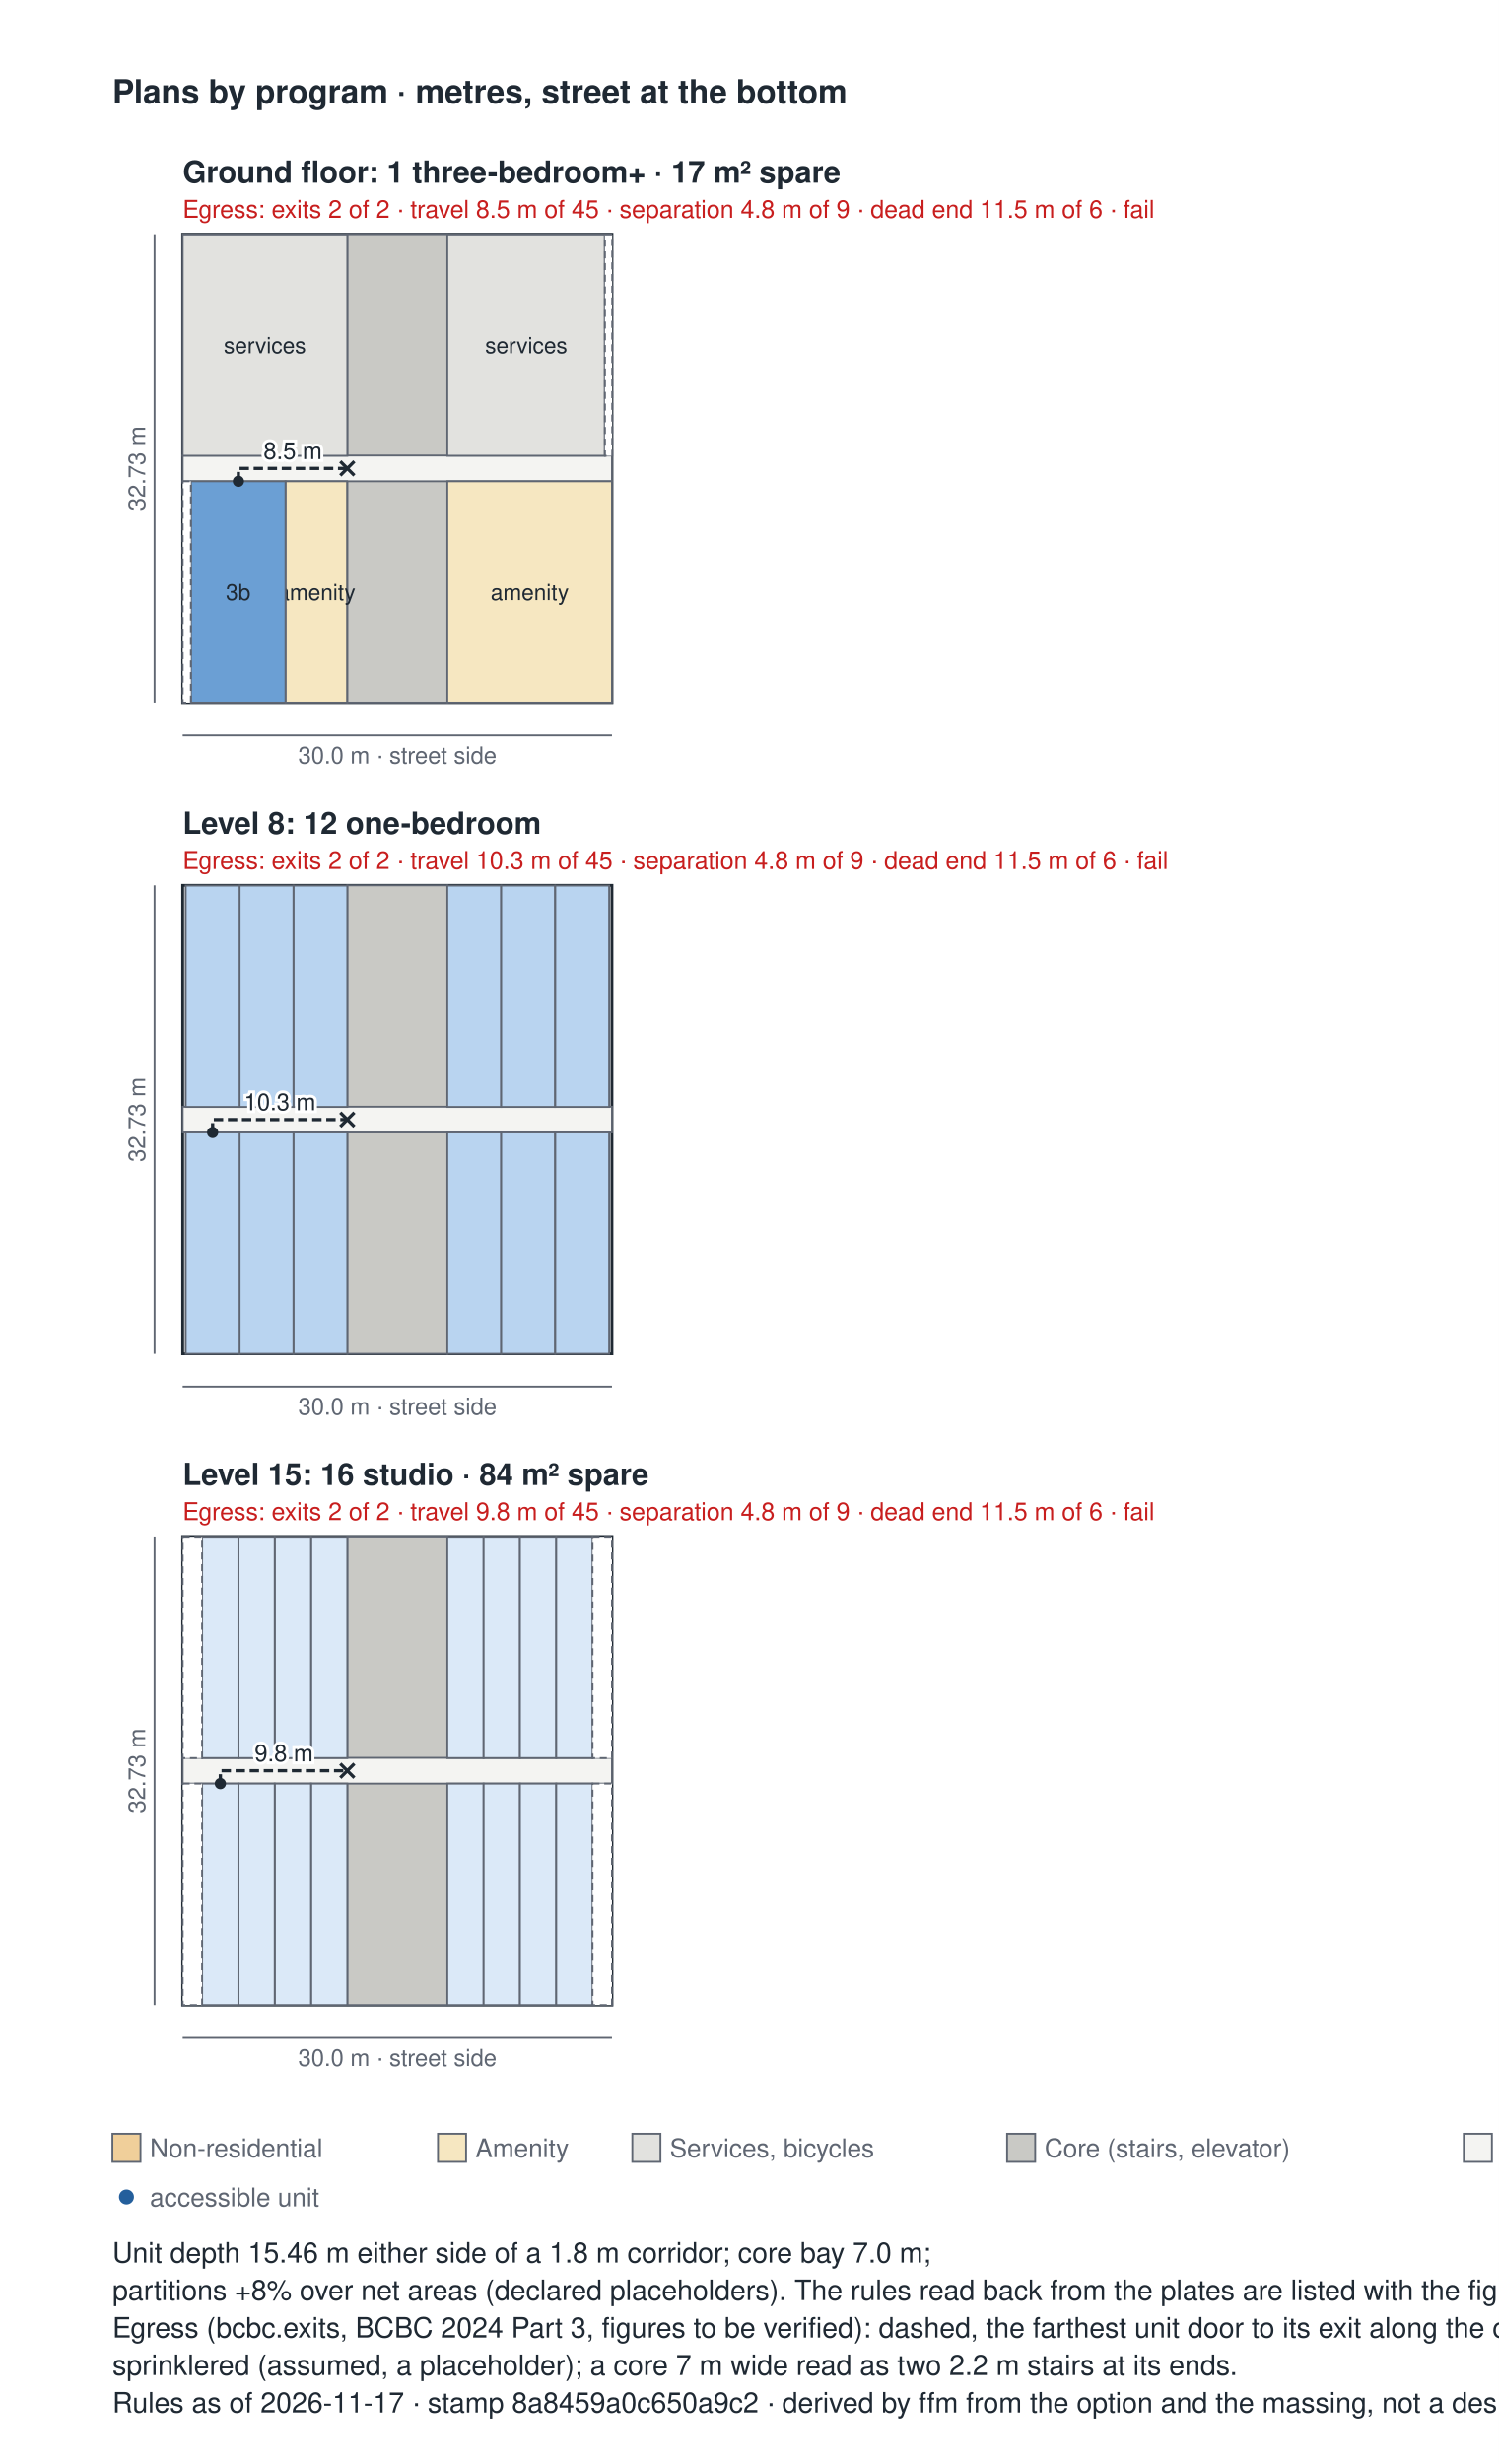
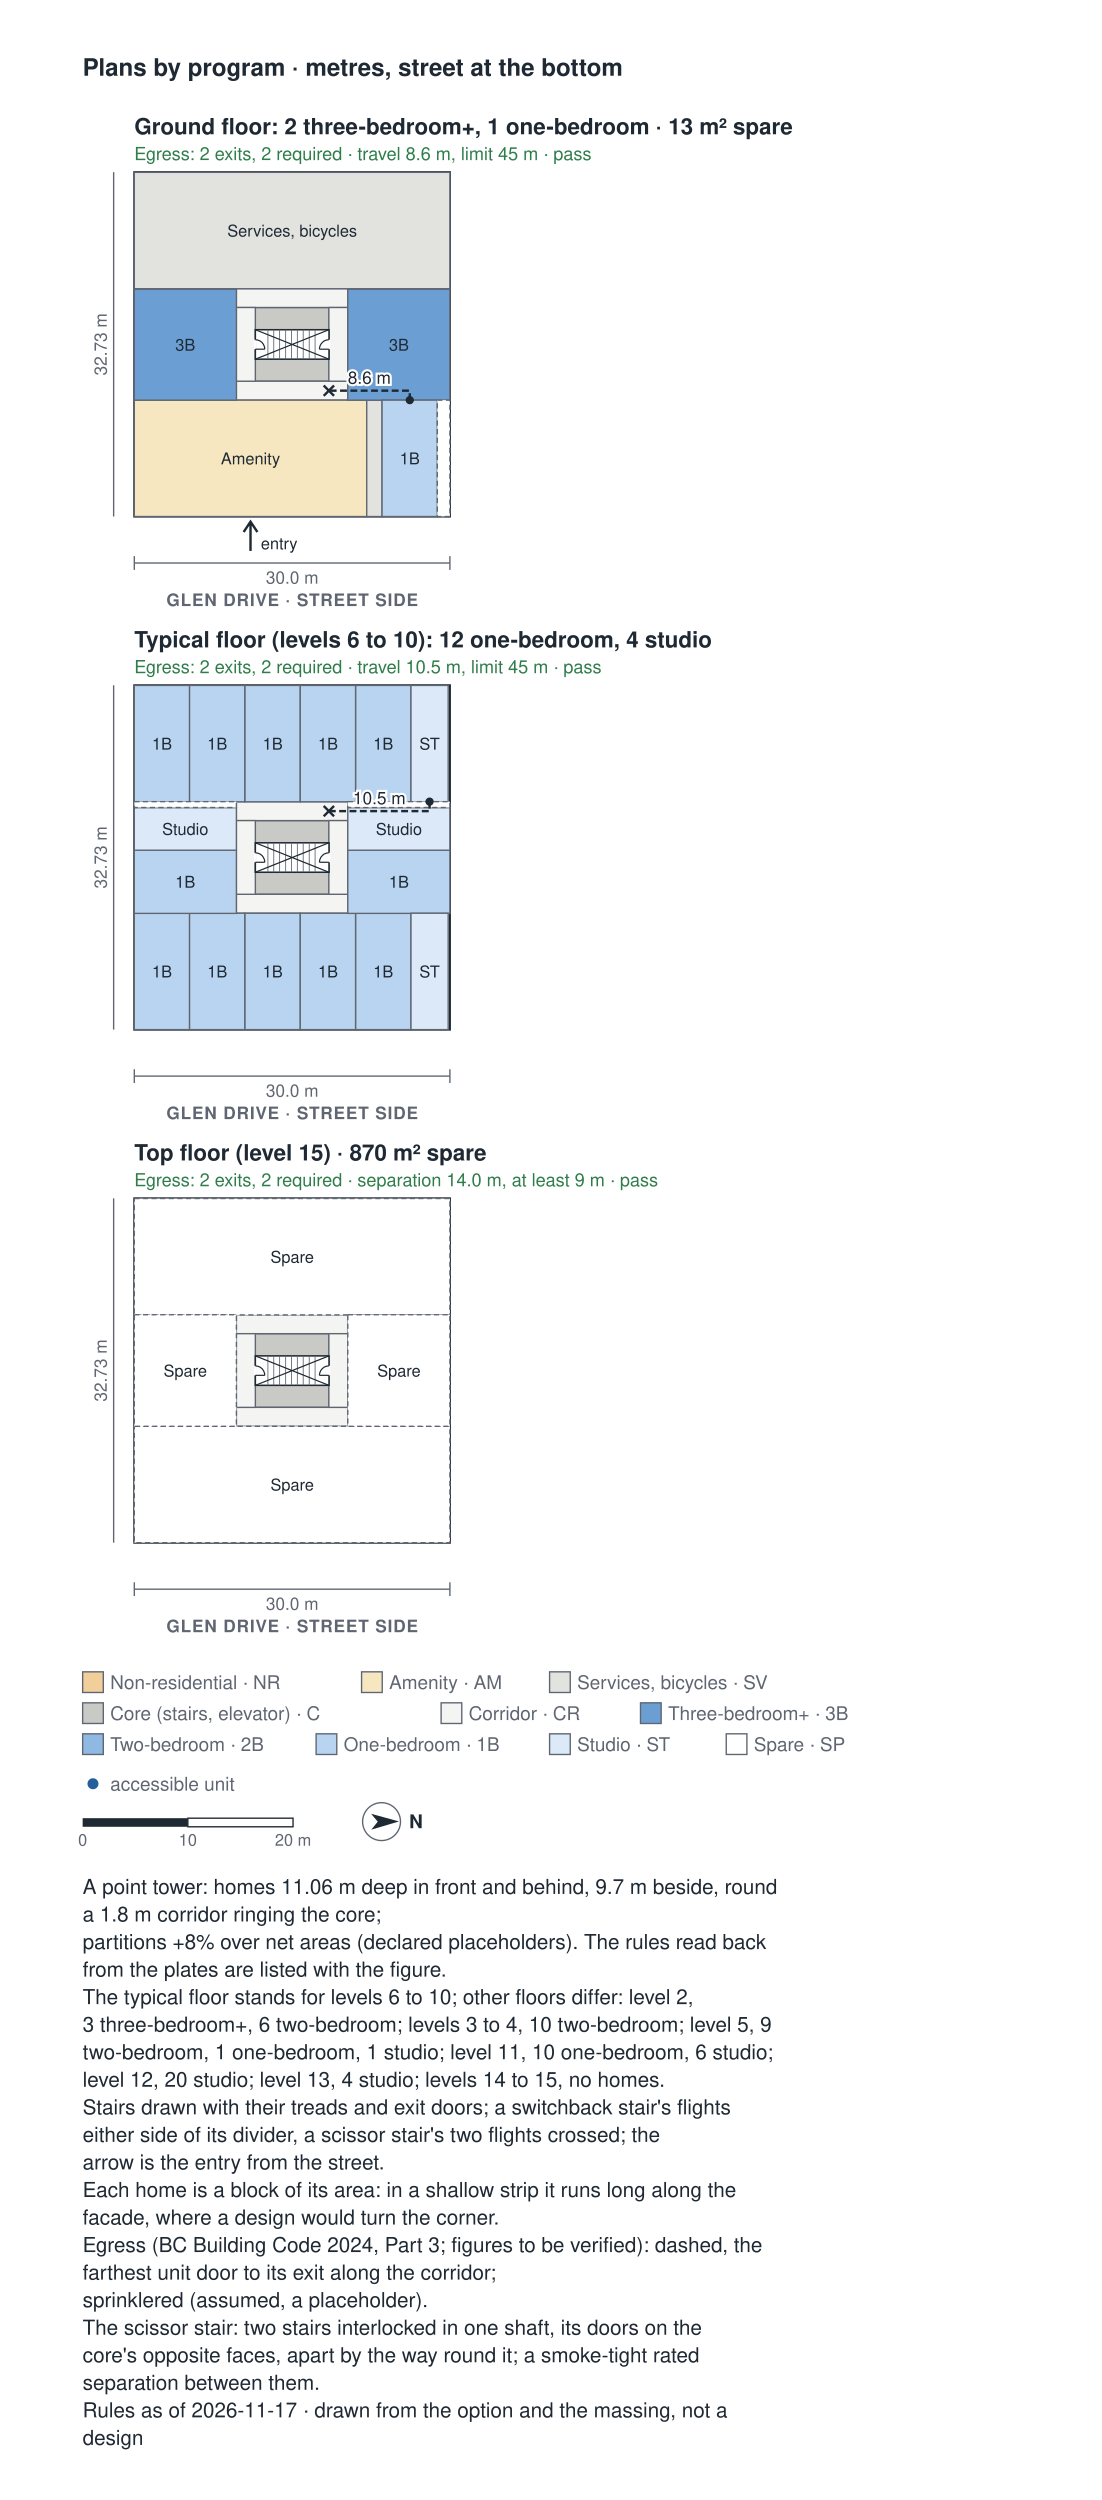
- <svg xmlns="http://www.w3.org/2000/svg" width="640" height="1052" viewBox="0 0 640 1052" font-family="IBM Plex Sans, Helvetica, Arial, sans-serif" font-size="12" fill="#1f2933" role="img" aria-label="Floor plans by program">
+ <svg xmlns="http://www.w3.org/2000/svg" width="640" height="1452" viewBox="0 0 640 1452" font-family="IBM Plex Sans, Helvetica, Arial, sans-serif" font-size="12" fill="#1f2933" role="img" aria-label="Floor plans by program">
  <rect width="100%" height="100%" fill="#ffffff" />
  <text x="48" y="44" font-size="14" font-weight="600">Plans by program · metres, street at the bottom</text>
-   <text x="78.0" y="78.0" font-size="13" font-weight="600">Ground floor: 1 three-bedroom+ · 17 m² spare</text>
-   <text x="78.0" y="93.0" font-size="10.5" fill="#c81e1e">Egress: exits 2 of 2 · travel 8.5 m of 45 · separation 4.8 m of 9 · dead end 11.5 m of 6 · fail</text>
+   <text x="78.0" y="78.0" font-size="13" font-weight="600">Ground floor: 2 three-bedroom+, 1 one-bedroom · 13 m² spare</text>
+   <text x="78.0" y="93.0" font-size="10.5" fill="#2f7d4a">Egress: 2 exits, 2 required · travel 8.6 m, limit 45 m · pass</text>
  <rect x="78.0" y="100.0" width="183.3" height="200.0" fill="#f4f4f2" stroke="#1f2933" stroke-width="1.2" />
-   <rect x="148.3" y="100.0" width="42.8" height="200.0" fill="#c9c9c5" stroke="#5f6672" stroke-width="0.8" />
-   <text x="169.7" y="203.5" font-size="9.5" text-anchor="middle" fill="#1f2933">core</text>
-   <rect x="78.0" y="194.5" width="183.3" height="11.0" fill="#f4f4f2" stroke="#5f6672" stroke-width="0.8" />
-   <rect x="191.0" y="205.5" width="70.3" height="94.5" fill="#f6e7c1" stroke="#5f6672" stroke-width="0.8" />
-   <text x="226.2" y="256.3" font-size="9.5" text-anchor="middle" fill="#1f2933">amenity</text>
-   <rect x="121.9" y="205.5" width="26.3" height="94.5" fill="#f6e7c1" stroke="#5f6672" stroke-width="0.8" />
-   <text x="135.1" y="256.3" font-size="9.5" text-anchor="middle" fill="#1f2933">amenity</text>
-   <rect x="78.0" y="100.1" width="70.3" height="94.5" fill="#e2e2df" stroke="#5f6672" stroke-width="0.8" />
-   <text x="113.1" y="150.8" font-size="9.5" text-anchor="middle" fill="#1f2933">services</text>
-   <rect x="191.0" y="100.1" width="67.2" height="94.5" fill="#e2e2df" stroke="#5f6672" stroke-width="0.8" />
-   <text x="224.7" y="150.8" font-size="9.5" text-anchor="middle" fill="#1f2933">services</text>
-   <rect x="81.5" y="205.5" width="40.4" height="94.5" fill="#6b9fd4" stroke="#5f6672" stroke-width="0.8" />
-   <text x="101.7" y="256.3" font-size="9.5" text-anchor="middle" fill="#1f2933">3b</text>
-   <rect x="78.0" y="205.5" width="3.5" height="94.5" fill="#ffffff" stroke="#5f6672" stroke-width="0.8" stroke-dasharray="3 2" />
-   <rect x="258.3" y="100.1" width="3.1" height="94.5" fill="#ffffff" stroke="#5f6672" stroke-width="0.8" stroke-dasharray="3 2" />
-   <polyline points="101.8,205.5 101.8,200.0 148.3,200.0" fill="none" stroke="#1f2933" stroke-width="1.4" stroke-dasharray="4 2" />
-   <circle cx="101.8" cy="205.5" r="2.4" fill="#1f2933" />
-   <path d="M 145.3 197.0 L 151.3 203.0 M 145.3 203.0 L 151.3 197.0" stroke="#1f2933" stroke-width="1.4" />
-   <text x="125.0" y="196.0" font-size="10" text-anchor="middle" fill="#1f2933" stroke="#ffffff" stroke-width="2.5" paint-order="stroke">8.5 m</text>
-   <line x1="78.0" y1="314.0" x2="261.3" y2="314.0" stroke="#5f6672" stroke-width="0.8" />
-   <text x="169.7" y="326.0" font-size="10" text-anchor="middle" fill="#5f6672">30.0 m · street side</text>
+   <rect x="148.3" y="178.6" width="42.8" height="42.8" fill="#c9c9c5" stroke="#5f6672" stroke-width="0.8" />
+   <rect x="137.3" y="221.4" width="64.8" height="11.0" fill="#f4f4f2" stroke="#5f6672" stroke-width="0.8" />
+   <rect x="137.3" y="167.6" width="64.8" height="11.0" fill="#f4f4f2" stroke="#5f6672" stroke-width="0.8" />
+   <rect x="137.3" y="178.6" width="11.0" height="42.8" fill="#f4f4f2" stroke="#5f6672" stroke-width="0.8" />
+   <rect x="191.0" y="178.6" width="11.0" height="42.8" fill="#f4f4f2" stroke="#5f6672" stroke-width="0.8" />
+   <rect x="78.0" y="232.4" width="135.0" height="67.6" fill="#f6e7c1" stroke="#5f6672" stroke-width="0.8" />
+   <rect x="78.0" y="100.1" width="183.3" height="67.6" fill="#e2e2df" stroke="#5f6672" stroke-width="0.8" />
+   <rect x="213.0" y="232.4" width="8.9" height="67.6" fill="#e2e2df" stroke="#5f6672" stroke-width="0.8" />
+   <rect x="78.0" y="168.0" width="59.3" height="64.4" fill="#6b9fd4" stroke="#5f6672" stroke-width="0.8" />
+   <rect x="202.0" y="168.0" width="59.3" height="64.4" fill="#6b9fd4" stroke="#5f6672" stroke-width="0.8" />
+   <rect x="221.9" y="232.4" width="32.1" height="67.6" fill="#b9d4f0" stroke="#5f6672" stroke-width="0.8" />
+   <rect x="254.0" y="232.4" width="7.3" height="67.6" fill="#ffffff" stroke="#5f6672" stroke-width="0.8" stroke-dasharray="3 2" />
+   <rect x="148.3" y="191.5" width="42.8" height="17.1" fill="#ffffff" stroke="#1f2933" stroke-width="0.9" />
+   <path d="M155.6 191.5v17.1M159.0 191.5v17.1M162.4 191.5v17.1M165.9 191.5v17.1M169.3 191.5v17.1M172.7 191.5v17.1M176.1 191.5v17.1M179.6 191.5v17.1M183.0 191.5v17.1" stroke="#5f6672" stroke-width="0.5" fill="none" />
+   <path d="M148.3 191.5L191.0 208.6M148.3 208.6L191.0 191.5" stroke="#1f2933" stroke-width="0.7" fill="none" />
+   <line x1="148.3" y1="202.8" x2="148.3" y2="197.3" stroke="#ffffff" stroke-width="1.6" />
+   <path d="M153.8 202.8L148.3 202.8M148.3 197.3L149.7 197.5L151.0 198.0L152.2 198.9L153.0 200.0L153.6 201.4L153.8 202.8" stroke="#1f2933" stroke-width="0.7" fill="none" />
+   <line x1="191.0" y1="202.8" x2="191.0" y2="197.3" stroke="#ffffff" stroke-width="1.6" />
+   <path d="M185.5 202.8L191.0 202.8M191.0 197.3L189.6 197.5L188.3 198.0L187.2 198.9L186.3 200.0L185.7 201.4L185.5 202.8" stroke="#1f2933" stroke-width="0.7" fill="none" />
+   <text x="145.5" y="269.7" font-size="9.5" text-anchor="middle" fill="#1f2933">Amenity</text>
+   <text x="169.7" y="137.4" font-size="9.5" text-anchor="middle" fill="#1f2933">Services, bicycles</text>
+   <text x="107.6" y="203.7" font-size="9.5" text-anchor="middle" fill="#1f2933">3B</text>
+   <text x="231.7" y="203.7" font-size="9.5" text-anchor="middle" fill="#1f2933">3B</text>
+   <text x="238.0" y="269.7" font-size="9.5" text-anchor="middle" fill="#1f2933">1B</text>
+   <polyline points="238.0,232.4 238.0,226.9 191.0,226.9" fill="none" stroke="#1f2933" stroke-width="1.4" stroke-dasharray="4 2" />
+   <circle cx="238.0" cy="232.4" r="2.4" fill="#1f2933" />
+   <path d="M 188.0 223.9 L 194.0 229.9 M 188.0 229.9 L 194.0 223.9" stroke="#1f2933" stroke-width="1.4" />
+   <text x="214.5" y="222.9" font-size="10" text-anchor="middle" fill="#1f2933" stroke="#ffffff" stroke-width="2.5" paint-order="stroke">8.6 m</text>
+   <path d="M145.5 320.0V303.0M141.5 309.0L145.5 303.0L149.5 309.0" stroke="#1f2933" stroke-width="1.4" fill="none" />
+   <text x="151.5" y="319.0" font-size="9.5" fill="#1f2933">entry</text>
+   <path d="M78.0 327.0H261.3M78.0 323.0V331.0M261.3 323.0V331.0" stroke="#5f6672" stroke-width="0.8" fill="none" />
+   <text x="169.7" y="339.0" font-size="10" text-anchor="middle" fill="#5f6672">30.0 m</text>
+   <text x="169.7" y="352.0" font-size="10" font-weight="600" letter-spacing="0.5" text-anchor="middle" fill="#5f6672">GLEN DRIVE · STREET SIDE</text>
  <line x1="66.0" y1="100.0" x2="66.0" y2="300.0" stroke="#5f6672" stroke-width="0.8" />
  <text x="62.0" y="200.0" font-size="10" text-anchor="middle" fill="#5f6672" transform="rotate(-90 62.0 200.0)">32.73 m</text>
-   <text x="78.0" y="356.0" font-size="13" font-weight="600">Level 8: 12 one-bedroom</text>
-   <text x="78.0" y="371.0" font-size="10.5" fill="#c81e1e">Egress: exits 2 of 2 · travel 10.3 m of 45 · separation 4.8 m of 9 · dead end 11.5 m of 6 · fail</text>
-   <rect x="78.0" y="378.0" width="183.3" height="200.0" fill="#f4f4f2" stroke="#1f2933" stroke-width="1.2" />
-   <rect x="148.3" y="378.0" width="42.8" height="200.0" fill="#c9c9c5" stroke="#5f6672" stroke-width="0.8" />
-   <text x="169.7" y="481.5" font-size="9.5" text-anchor="middle" fill="#1f2933">core</text>
-   <rect x="78.0" y="472.5" width="183.3" height="11.0" fill="#f4f4f2" stroke="#5f6672" stroke-width="0.8" />
-   <rect x="125.3" y="483.5" width="23.0" height="94.5" fill="#b9d4f0" stroke="#5f6672" stroke-width="0.8" />
-   <rect x="102.3" y="483.5" width="23.0" height="94.5" fill="#b9d4f0" stroke="#5f6672" stroke-width="0.8" />
-   <rect x="79.3" y="483.5" width="23.0" height="94.5" fill="#b9d4f0" stroke="#5f6672" stroke-width="0.8" />
-   <rect x="191.0" y="483.5" width="23.0" height="94.5" fill="#b9d4f0" stroke="#5f6672" stroke-width="0.8" />
-   <rect x="214.0" y="483.5" width="23.0" height="94.5" fill="#b9d4f0" stroke="#5f6672" stroke-width="0.8" />
-   <rect x="237.1" y="483.5" width="23.0" height="94.5" fill="#b9d4f0" stroke="#5f6672" stroke-width="0.8" />
-   <rect x="125.3" y="378.1" width="23.0" height="94.5" fill="#b9d4f0" stroke="#5f6672" stroke-width="0.8" />
-   <rect x="102.3" y="378.1" width="23.0" height="94.5" fill="#b9d4f0" stroke="#5f6672" stroke-width="0.8" />
-   <rect x="79.3" y="378.1" width="23.0" height="94.5" fill="#b9d4f0" stroke="#5f6672" stroke-width="0.8" />
-   <rect x="191.0" y="378.1" width="23.0" height="94.5" fill="#b9d4f0" stroke="#5f6672" stroke-width="0.8" />
-   <rect x="214.0" y="378.1" width="23.0" height="94.5" fill="#b9d4f0" stroke="#5f6672" stroke-width="0.8" />
-   <rect x="237.1" y="378.1" width="23.0" height="94.5" fill="#b9d4f0" stroke="#5f6672" stroke-width="0.8" />
-   <polyline points="90.8,483.5 90.8,478.0 148.3,478.0" fill="none" stroke="#1f2933" stroke-width="1.4" stroke-dasharray="4 2" />
-   <circle cx="90.8" cy="483.5" r="2.4" fill="#1f2933" />
-   <path d="M 145.3 475.0 L 151.3 481.0 M 145.3 481.0 L 151.3 475.0" stroke="#1f2933" stroke-width="1.4" />
-   <text x="119.5" y="474.0" font-size="10" text-anchor="middle" fill="#1f2933" stroke="#ffffff" stroke-width="2.5" paint-order="stroke">10.3 m</text>
-   <line x1="78.0" y1="592.0" x2="261.3" y2="592.0" stroke="#5f6672" stroke-width="0.8" />
-   <text x="169.7" y="604.0" font-size="10" text-anchor="middle" fill="#5f6672">30.0 m · street side</text>
-   <line x1="66.0" y1="378.0" x2="66.0" y2="578.0" stroke="#5f6672" stroke-width="0.8" />
-   <text x="62.0" y="478.0" font-size="10" text-anchor="middle" fill="#5f6672" transform="rotate(-90 62.0 478.0)">32.73 m</text>
-   <text x="78.0" y="634.0" font-size="13" font-weight="600">Level 15: 16 studio · 84 m² spare</text>
-   <text x="78.0" y="649.0" font-size="10.5" fill="#c81e1e">Egress: exits 2 of 2 · travel 9.8 m of 45 · separation 4.8 m of 9 · dead end 11.5 m of 6 · fail</text>
-   <rect x="78.0" y="656.0" width="183.3" height="200.0" fill="#f4f4f2" stroke="#1f2933" stroke-width="1.2" />
-   <rect x="148.3" y="656.0" width="42.8" height="200.0" fill="#c9c9c5" stroke="#5f6672" stroke-width="0.8" />
-   <text x="169.7" y="759.5" font-size="9.5" text-anchor="middle" fill="#1f2933">core</text>
-   <rect x="78.0" y="750.5" width="183.3" height="11.0" fill="#f4f4f2" stroke="#5f6672" stroke-width="0.8" />
-   <rect x="132.8" y="761.5" width="15.5" height="94.5" fill="#dbe9f8" stroke="#5f6672" stroke-width="0.8" />
-   <rect x="117.3" y="761.5" width="15.5" height="94.5" fill="#dbe9f8" stroke="#5f6672" stroke-width="0.8" />
-   <rect x="101.8" y="761.5" width="15.5" height="94.5" fill="#dbe9f8" stroke="#5f6672" stroke-width="0.8" />
-   <rect x="86.3" y="761.5" width="15.5" height="94.5" fill="#dbe9f8" stroke="#5f6672" stroke-width="0.8" />
-   <rect x="191.0" y="761.5" width="15.5" height="94.5" fill="#dbe9f8" stroke="#5f6672" stroke-width="0.8" />
-   <rect x="206.5" y="761.5" width="15.5" height="94.5" fill="#dbe9f8" stroke="#5f6672" stroke-width="0.8" />
-   <rect x="222.0" y="761.5" width="15.5" height="94.5" fill="#dbe9f8" stroke="#5f6672" stroke-width="0.8" />
-   <rect x="237.5" y="761.5" width="15.5" height="94.5" fill="#dbe9f8" stroke="#5f6672" stroke-width="0.8" />
-   <rect x="132.8" y="656.1" width="15.5" height="94.5" fill="#dbe9f8" stroke="#5f6672" stroke-width="0.8" />
-   <rect x="117.3" y="656.1" width="15.5" height="94.5" fill="#dbe9f8" stroke="#5f6672" stroke-width="0.8" />
-   <rect x="101.8" y="656.1" width="15.5" height="94.5" fill="#dbe9f8" stroke="#5f6672" stroke-width="0.8" />
-   <rect x="86.3" y="656.1" width="15.5" height="94.5" fill="#dbe9f8" stroke="#5f6672" stroke-width="0.8" />
-   <rect x="191.0" y="656.1" width="15.5" height="94.5" fill="#dbe9f8" stroke="#5f6672" stroke-width="0.8" />
-   <rect x="206.5" y="656.1" width="15.5" height="94.5" fill="#dbe9f8" stroke="#5f6672" stroke-width="0.8" />
-   <rect x="222.0" y="656.1" width="15.5" height="94.5" fill="#dbe9f8" stroke="#5f6672" stroke-width="0.8" />
-   <rect x="237.5" y="656.1" width="15.5" height="94.5" fill="#dbe9f8" stroke="#5f6672" stroke-width="0.8" />
-   <rect x="78.0" y="761.5" width="8.3" height="94.5" fill="#ffffff" stroke="#5f6672" stroke-width="0.8" stroke-dasharray="3 2" />
-   <rect x="253.0" y="761.5" width="8.3" height="94.5" fill="#ffffff" stroke="#5f6672" stroke-width="0.8" stroke-dasharray="3 2" />
-   <rect x="78.0" y="656.1" width="8.3" height="94.5" fill="#ffffff" stroke="#5f6672" stroke-width="0.8" stroke-dasharray="3 2" />
-   <rect x="253.0" y="656.1" width="8.3" height="94.5" fill="#ffffff" stroke="#5f6672" stroke-width="0.8" stroke-dasharray="3 2" />
-   <polyline points="94.1,761.5 94.1,756.0 148.3,756.0" fill="none" stroke="#1f2933" stroke-width="1.4" stroke-dasharray="4 2" />
-   <circle cx="94.1" cy="761.5" r="2.4" fill="#1f2933" />
-   <path d="M 145.3 753.0 L 151.3 759.0 M 145.3 759.0 L 151.3 753.0" stroke="#1f2933" stroke-width="1.4" />
-   <text x="121.2" y="752.0" font-size="10" text-anchor="middle" fill="#1f2933" stroke="#ffffff" stroke-width="2.5" paint-order="stroke">9.8 m</text>
-   <line x1="78.0" y1="870.0" x2="261.3" y2="870.0" stroke="#5f6672" stroke-width="0.8" />
-   <text x="169.7" y="882.0" font-size="10" text-anchor="middle" fill="#5f6672">30.0 m · street side</text>
-   <line x1="66.0" y1="656.0" x2="66.0" y2="856.0" stroke="#5f6672" stroke-width="0.8" />
-   <text x="62.0" y="756.0" font-size="10" text-anchor="middle" fill="#5f6672" transform="rotate(-90 62.0 756.0)">32.73 m</text>
-   <rect x="48.0" y="911.0" width="12" height="12" fill="#f0cf9a" stroke="#5f6672" stroke-width="0.8" />
-   <text x="64.0" y="921.0" fill="#5f6672" font-size="11">Non-residential</text>
-   <rect x="187.0" y="911.0" width="12" height="12" fill="#f6e7c1" stroke="#5f6672" stroke-width="0.8" />
-   <text x="203.0" y="921.0" fill="#5f6672" font-size="11">Amenity</text>
-   <rect x="270.0" y="911.0" width="12" height="12" fill="#e2e2df" stroke="#5f6672" stroke-width="0.8" />
-   <text x="286.0" y="921.0" fill="#5f6672" font-size="11">Services, bicycles</text>
-   <rect x="430.0" y="911.0" width="12" height="12" fill="#c9c9c5" stroke="#5f6672" stroke-width="0.8" />
-   <text x="446.0" y="921.0" fill="#5f6672" font-size="11">Core (stairs, elevator)</text>
-   <rect x="625.0" y="911.0" width="12" height="12" fill="#f4f4f2" stroke="#5f6672" stroke-width="0.8" />
-   <text x="641.0" y="921.0" fill="#5f6672" font-size="11">Corridor</text>
-   <rect x="715.0" y="911.0" width="12" height="12" fill="#6b9fd4" stroke="#5f6672" stroke-width="0.8" />
-   <text x="731.0" y="921.0" fill="#5f6672" font-size="11">Three-bedroom+</text>
-   <rect x="847.0" y="911.0" width="12" height="12" fill="#8fb8e3" stroke="#5f6672" stroke-width="0.8" />
-   <text x="863.0" y="921.0" fill="#5f6672" font-size="11">Two-bedroom</text>
-   <rect x="958.0" y="911.0" width="12" height="12" fill="#b9d4f0" stroke="#5f6672" stroke-width="0.8" />
-   <text x="974.0" y="921.0" fill="#5f6672" font-size="11">One-bedroom</text>
-   <rect x="1069.0" y="911.0" width="12" height="12" fill="#dbe9f8" stroke="#5f6672" stroke-width="0.8" />
-   <text x="1085.0" y="921.0" fill="#5f6672" font-size="11">Studio</text>
-   <rect x="1145.0" y="911.0" width="12" height="12" fill="#ffffff" stroke="#5f6672" stroke-width="0.8" />
-   <text x="1161.0" y="921.0" fill="#5f6672" font-size="11">Spare</text>
-   <circle cx="54" cy="938.0" r="3.2" fill="#245f9c" />
-   <text x="64" y="942.0" font-size="11" fill="#5f6672">accessible unit</text>
-   <text x="48.0" y="966.0" fill="#1f2933">Unit depth 15.46 m either side of a 1.8 m corridor; core bay 7.0 m;</text>
-   <text x="48.0" y="982.0" fill="#1f2933">partitions +8% over net areas (declared placeholders). The rules read back from the plates are listed with the figure.</text>
-   <text x="48.0" y="998.0" fill="#1f2933">Egress (bcbc.exits, BCBC 2024 Part 3, figures to be verified): dashed, the farthest unit door to its exit along the corridor;</text>
-   <text x="48.0" y="1014.0" fill="#1f2933">sprinklered (assumed, a placeholder); a core 7 m wide read as two 2.2 m stairs at its ends.</text>
-   <text x="48.0" y="1030.0" fill="#1f2933">Rules as of 2026-11-17 · stamp 8a8459a0c650a9c2 · derived by ffm from the option and the massing, not a design</text>
+   <text x="78.0" y="376.0" font-size="13" font-weight="600">Typical floor (levels 6 to 10): 12 one-bedroom, 4 studio</text>
+   <text x="78.0" y="391.0" font-size="10.5" fill="#2f7d4a">Egress: 2 exits, 2 required · travel 10.5 m, limit 45 m · pass</text>
+   <rect x="78.0" y="398.0" width="183.3" height="200.0" fill="#f4f4f2" stroke="#1f2933" stroke-width="1.2" />
+   <rect x="148.3" y="476.6" width="42.8" height="42.8" fill="#c9c9c5" stroke="#5f6672" stroke-width="0.8" />
+   <rect x="137.3" y="519.4" width="64.8" height="11.0" fill="#f4f4f2" stroke="#5f6672" stroke-width="0.8" />
+   <rect x="137.3" y="465.6" width="64.8" height="11.0" fill="#f4f4f2" stroke="#5f6672" stroke-width="0.8" />
+   <rect x="137.3" y="476.6" width="11.0" height="42.8" fill="#f4f4f2" stroke="#5f6672" stroke-width="0.8" />
+   <rect x="191.0" y="476.6" width="11.0" height="42.8" fill="#f4f4f2" stroke="#5f6672" stroke-width="0.8" />
+   <rect x="78.0" y="530.4" width="32.1" height="67.6" fill="#b9d4f0" stroke="#5f6672" stroke-width="0.8" />
+   <rect x="110.1" y="530.4" width="32.1" height="67.6" fill="#b9d4f0" stroke="#5f6672" stroke-width="0.8" />
+   <rect x="142.3" y="530.4" width="32.1" height="67.6" fill="#b9d4f0" stroke="#5f6672" stroke-width="0.8" />
+   <rect x="174.4" y="530.4" width="32.1" height="67.6" fill="#b9d4f0" stroke="#5f6672" stroke-width="0.8" />
+   <rect x="206.6" y="530.4" width="32.1" height="67.6" fill="#b9d4f0" stroke="#5f6672" stroke-width="0.8" />
+   <rect x="78.0" y="398.1" width="32.1" height="67.6" fill="#b9d4f0" stroke="#5f6672" stroke-width="0.8" />
+   <rect x="110.1" y="398.1" width="32.1" height="67.6" fill="#b9d4f0" stroke="#5f6672" stroke-width="0.8" />
+   <rect x="142.3" y="398.1" width="32.1" height="67.6" fill="#b9d4f0" stroke="#5f6672" stroke-width="0.8" />
+   <rect x="174.4" y="398.1" width="32.1" height="67.6" fill="#b9d4f0" stroke="#5f6672" stroke-width="0.8" />
+   <rect x="206.6" y="398.1" width="32.1" height="67.6" fill="#b9d4f0" stroke="#5f6672" stroke-width="0.8" />
+   <rect x="78.0" y="493.8" width="59.3" height="36.7" fill="#b9d4f0" stroke="#5f6672" stroke-width="0.8" />
+   <rect x="202.0" y="493.8" width="59.3" height="36.7" fill="#b9d4f0" stroke="#5f6672" stroke-width="0.8" />
+   <rect x="238.7" y="530.4" width="21.6" height="67.6" fill="#dbe9f8" stroke="#5f6672" stroke-width="0.8" />
+   <rect x="238.7" y="398.1" width="21.6" height="67.6" fill="#dbe9f8" stroke="#5f6672" stroke-width="0.8" />
+   <rect x="78.0" y="469.1" width="59.3" height="24.7" fill="#dbe9f8" stroke="#5f6672" stroke-width="0.8" />
+   <rect x="202.0" y="469.1" width="59.3" height="24.7" fill="#dbe9f8" stroke="#5f6672" stroke-width="0.8" />
+   <rect x="78.0" y="465.6" width="59.3" height="3.4" fill="#ffffff" stroke="#5f6672" stroke-width="0.8" stroke-dasharray="3 2" />
+   <rect x="202.0" y="465.6" width="59.3" height="3.4" fill="#ffffff" stroke="#5f6672" stroke-width="0.8" stroke-dasharray="3 2" />
+   <rect x="148.3" y="489.5" width="42.8" height="17.1" fill="#ffffff" stroke="#1f2933" stroke-width="0.9" />
+   <path d="M155.6 489.5v17.1M159.0 489.5v17.1M162.4 489.5v17.1M165.9 489.5v17.1M169.3 489.5v17.1M172.7 489.5v17.1M176.1 489.5v17.1M179.6 489.5v17.1M183.0 489.5v17.1" stroke="#5f6672" stroke-width="0.5" fill="none" />
+   <path d="M148.3 489.5L191.0 506.6M148.3 506.6L191.0 489.5" stroke="#1f2933" stroke-width="0.7" fill="none" />
+   <line x1="148.3" y1="500.8" x2="148.3" y2="495.3" stroke="#ffffff" stroke-width="1.6" />
+   <path d="M153.8 500.8L148.3 500.8M148.3 495.3L149.7 495.5L151.0 496.0L152.2 496.9L153.0 498.0L153.6 499.4L153.8 500.8" stroke="#1f2933" stroke-width="0.7" fill="none" />
+   <line x1="191.0" y1="500.8" x2="191.0" y2="495.3" stroke="#ffffff" stroke-width="1.6" />
+   <path d="M185.5 500.8L191.0 500.8M191.0 495.3L189.6 495.5L188.3 496.0L187.2 496.9L186.3 498.0L185.7 499.4L185.5 500.8" stroke="#1f2933" stroke-width="0.7" fill="none" />
+   <text x="94.1" y="567.7" font-size="9.5" text-anchor="middle" fill="#1f2933">1B</text>
+   <text x="126.2" y="567.7" font-size="9.5" text-anchor="middle" fill="#1f2933">1B</text>
+   <text x="158.4" y="567.7" font-size="9.5" text-anchor="middle" fill="#1f2933">1B</text>
+   <text x="190.5" y="567.7" font-size="9.5" text-anchor="middle" fill="#1f2933">1B</text>
+   <text x="222.6" y="567.7" font-size="9.5" text-anchor="middle" fill="#1f2933">1B</text>
+   <text x="94.1" y="435.4" font-size="9.5" text-anchor="middle" fill="#1f2933">1B</text>
+   <text x="126.2" y="435.4" font-size="9.5" text-anchor="middle" fill="#1f2933">1B</text>
+   <text x="158.4" y="435.4" font-size="9.5" text-anchor="middle" fill="#1f2933">1B</text>
+   <text x="190.5" y="435.4" font-size="9.5" text-anchor="middle" fill="#1f2933">1B</text>
+   <text x="222.6" y="435.4" font-size="9.5" text-anchor="middle" fill="#1f2933">1B</text>
+   <text x="107.6" y="515.6" font-size="9.5" text-anchor="middle" fill="#1f2933">1B</text>
+   <text x="231.7" y="515.6" font-size="9.5" text-anchor="middle" fill="#1f2933">1B</text>
+   <text x="249.5" y="567.7" font-size="9.5" text-anchor="middle" fill="#1f2933">ST</text>
+   <text x="249.5" y="435.4" font-size="9.5" text-anchor="middle" fill="#1f2933">ST</text>
+   <text x="107.6" y="484.9" font-size="9.5" text-anchor="middle" fill="#1f2933">Studio</text>
+   <text x="231.7" y="484.9" font-size="9.5" text-anchor="middle" fill="#1f2933">Studio</text>
+   <polyline points="249.5,465.6 249.5,471.1 191.0,471.1" fill="none" stroke="#1f2933" stroke-width="1.4" stroke-dasharray="4 2" />
+   <circle cx="249.5" cy="465.6" r="2.4" fill="#1f2933" />
+   <path d="M 188.0 468.1 L 194.0 474.1 M 188.0 474.1 L 194.0 468.1" stroke="#1f2933" stroke-width="1.4" />
+   <text x="220.3" y="467.1" font-size="10" text-anchor="middle" fill="#1f2933" stroke="#ffffff" stroke-width="2.5" paint-order="stroke">10.5 m</text>
+   <path d="M78.0 625.0H261.3M78.0 621.0V629.0M261.3 621.0V629.0" stroke="#5f6672" stroke-width="0.8" fill="none" />
+   <text x="169.7" y="637.0" font-size="10" text-anchor="middle" fill="#5f6672">30.0 m</text>
+   <text x="169.7" y="650.0" font-size="10" font-weight="600" letter-spacing="0.5" text-anchor="middle" fill="#5f6672">GLEN DRIVE · STREET SIDE</text>
+   <line x1="66.0" y1="398.0" x2="66.0" y2="598.0" stroke="#5f6672" stroke-width="0.8" />
+   <text x="62.0" y="498.0" font-size="10" text-anchor="middle" fill="#5f6672" transform="rotate(-90 62.0 498.0)">32.73 m</text>
+   <text x="78.0" y="674.0" font-size="13" font-weight="600">Top floor (level 15) · 870 m² spare</text>
+   <text x="78.0" y="689.0" font-size="10.5" fill="#2f7d4a">Egress: 2 exits, 2 required · separation 14.0 m, at least 9 m · pass</text>
+   <rect x="78.0" y="696.0" width="183.3" height="200.0" fill="#f4f4f2" stroke="#1f2933" stroke-width="1.2" />
+   <rect x="148.3" y="774.6" width="42.8" height="42.8" fill="#c9c9c5" stroke="#5f6672" stroke-width="0.8" />
+   <rect x="137.3" y="817.4" width="64.8" height="11.0" fill="#f4f4f2" stroke="#5f6672" stroke-width="0.8" />
+   <rect x="137.3" y="763.6" width="64.8" height="11.0" fill="#f4f4f2" stroke="#5f6672" stroke-width="0.8" />
+   <rect x="137.3" y="774.6" width="11.0" height="42.8" fill="#f4f4f2" stroke="#5f6672" stroke-width="0.8" />
+   <rect x="191.0" y="774.6" width="11.0" height="42.8" fill="#f4f4f2" stroke="#5f6672" stroke-width="0.8" />
+   <rect x="78.0" y="828.4" width="183.3" height="67.6" fill="#ffffff" stroke="#5f6672" stroke-width="0.8" stroke-dasharray="3 2" />
+   <rect x="78.0" y="696.1" width="183.3" height="67.6" fill="#ffffff" stroke="#5f6672" stroke-width="0.8" stroke-dasharray="3 2" />
+   <rect x="78.0" y="763.6" width="59.3" height="64.8" fill="#ffffff" stroke="#5f6672" stroke-width="0.8" stroke-dasharray="3 2" />
+   <rect x="202.0" y="763.6" width="59.3" height="64.8" fill="#ffffff" stroke="#5f6672" stroke-width="0.8" stroke-dasharray="3 2" />
+   <rect x="148.3" y="787.5" width="42.8" height="17.1" fill="#ffffff" stroke="#1f2933" stroke-width="0.9" />
+   <path d="M155.6 787.5v17.1M159.0 787.5v17.1M162.4 787.5v17.1M165.9 787.5v17.1M169.3 787.5v17.1M172.7 787.5v17.1M176.1 787.5v17.1M179.6 787.5v17.1M183.0 787.5v17.1" stroke="#5f6672" stroke-width="0.5" fill="none" />
+   <path d="M148.3 787.5L191.0 804.6M148.3 804.6L191.0 787.5" stroke="#1f2933" stroke-width="0.7" fill="none" />
+   <line x1="148.3" y1="798.8" x2="148.3" y2="793.3" stroke="#ffffff" stroke-width="1.6" />
+   <path d="M153.8 798.8L148.3 798.8M148.3 793.3L149.7 793.5L151.0 794.0L152.2 794.9L153.0 796.0L153.6 797.4L153.8 798.8" stroke="#1f2933" stroke-width="0.7" fill="none" />
+   <line x1="191.0" y1="798.8" x2="191.0" y2="793.3" stroke="#ffffff" stroke-width="1.6" />
+   <path d="M185.5 798.8L191.0 798.8M191.0 793.3L189.6 793.5L188.3 794.0L187.2 794.9L186.3 796.0L185.7 797.4L185.5 798.8" stroke="#1f2933" stroke-width="0.7" fill="none" />
+   <text x="169.7" y="865.7" font-size="9.5" text-anchor="middle" fill="#1f2933">Spare</text>
+   <text x="169.7" y="733.4" font-size="9.5" text-anchor="middle" fill="#1f2933">Spare</text>
+   <text x="107.6" y="799.5" font-size="9.5" text-anchor="middle" fill="#1f2933">Spare</text>
+   <text x="231.7" y="799.5" font-size="9.5" text-anchor="middle" fill="#1f2933">Spare</text>
+   <path d="M78.0 923.0H261.3M78.0 919.0V927.0M261.3 919.0V927.0" stroke="#5f6672" stroke-width="0.8" fill="none" />
+   <text x="169.7" y="935.0" font-size="10" text-anchor="middle" fill="#5f6672">30.0 m</text>
+   <text x="169.7" y="948.0" font-size="10" font-weight="600" letter-spacing="0.5" text-anchor="middle" fill="#5f6672">GLEN DRIVE · STREET SIDE</text>
+   <line x1="66.0" y1="696.0" x2="66.0" y2="896.0" stroke="#5f6672" stroke-width="0.8" />
+   <text x="62.0" y="796.0" font-size="10" text-anchor="middle" fill="#5f6672" transform="rotate(-90 62.0 796.0)">32.73 m</text>
+   <g transform="translate(0.0 980.0)">
+     <rect x="48.0" y="-9.0" width="12" height="12" fill="#f0cf9a" stroke="#5f6672" stroke-width="0.8" />
+     <text x="64.0" y="1.0" fill="#5f6672" font-size="11">Non-residential · NR</text>
+     <rect x="210.0" y="-9.0" width="12" height="12" fill="#f6e7c1" stroke="#5f6672" stroke-width="0.8" />
+     <text x="226.0" y="1.0" fill="#5f6672" font-size="11">Amenity · AM</text>
+     <rect x="319.2" y="-9.0" width="12" height="12" fill="#e2e2df" stroke="#5f6672" stroke-width="0.8" />
+     <text x="335.2" y="1.0" fill="#5f6672" font-size="11">Services, bicycles · SV</text>
+     <rect x="48.0" y="9.0" width="12" height="12" fill="#c9c9c5" stroke="#5f6672" stroke-width="0.8" />
+     <text x="64.0" y="19.0" fill="#5f6672" font-size="11">Core (stairs, elevator) · C</text>
+     <rect x="256.2" y="9.0" width="12" height="12" fill="#f4f4f2" stroke="#5f6672" stroke-width="0.8" />
+     <text x="272.2" y="19.0" fill="#5f6672" font-size="11">Corridor · CR</text>
+     <rect x="372.0" y="9.0" width="12" height="12" fill="#6b9fd4" stroke="#5f6672" stroke-width="0.8" />
+     <text x="388.0" y="19.0" fill="#5f6672" font-size="11">Three-bedroom+ · 3B</text>
+     <rect x="48.0" y="27.0" width="12" height="12" fill="#8fb8e3" stroke="#5f6672" stroke-width="0.8" />
+     <text x="64.0" y="37.0" fill="#5f6672" font-size="11">Two-bedroom · 2B</text>
+     <rect x="183.6" y="27.0" width="12" height="12" fill="#b9d4f0" stroke="#5f6672" stroke-width="0.8" />
+     <text x="199.6" y="37.0" fill="#5f6672" font-size="11">One-bedroom · 1B</text>
+     <rect x="319.2" y="27.0" width="12" height="12" fill="#dbe9f8" stroke="#5f6672" stroke-width="0.8" />
+     <text x="335.2" y="37.0" fill="#5f6672" font-size="11">Studio · ST</text>
+     <rect x="421.8" y="27.0" width="12" height="12" fill="#ffffff" stroke="#5f6672" stroke-width="0.8" />
+     <text x="437.8" y="37.0" fill="#5f6672" font-size="11">Spare · SP</text>
+   </g>
+   <circle cx="54" cy="1036.0" r="3.2" fill="#245f9c" />
+   <text x="64" y="1040.0" font-size="11" fill="#5f6672">accessible unit</text>
+   <rect x="48.0" y="1056.0" width="61.1" height="5" fill="#1f2933" />
+   <rect x="109.1" y="1056.0" width="61.1" height="5" fill="#ffffff" stroke="#1f2933" stroke-width="0.8" />
+   <text x="48.0" y="1072.0" font-size="9.5" text-anchor="middle" fill="#5f6672">0</text>
+   <text x="109.1" y="1072.0" font-size="9.5" text-anchor="middle" fill="#5f6672">10</text>
+   <text x="170.2" y="1072.0" font-size="9.5" text-anchor="middle" fill="#5f6672">20 m</text>
+   <g transform="rotate(89.4 221.6 1058.0)">
+     <circle cx="221.6" cy="1058.0" r="11.0" fill="#ffffff" stroke="#5f6672" stroke-width="0.8" />
+     <polygon points="221.6,1047.9 226.2,1064.0 221.6,1060.2 217.0,1064.0" fill="#1f2933" />
+   </g>
+   <text x="241.6" y="1061.8" font-size="11" font-weight="600" text-anchor="middle" fill="#1f2933">N</text>
+   <text x="48.0" y="1100.0" font-size="12" fill="#1f2933">A point tower: homes 11.06 m deep in front and behind, 9.7 m beside, round</text>
+   <text x="48.0" y="1116.0" font-size="12" fill="#1f2933">a 1.8 m corridor ringing the core;</text>
+   <text x="48.0" y="1132.0" font-size="12" fill="#1f2933">partitions +8% over net areas (declared placeholders). The rules read back</text>
+   <text x="48.0" y="1148.0" font-size="12" fill="#1f2933">from the plates are listed with the figure.</text>
+   <text x="48.0" y="1164.0" font-size="12" fill="#1f2933">The typical floor stands for levels 6 to 10; other floors differ: level 2,</text>
+   <text x="48.0" y="1180.0" font-size="12" fill="#1f2933">3 three-bedroom+, 6 two-bedroom; levels 3 to 4, 10 two-bedroom; level 5, 9</text>
+   <text x="48.0" y="1196.0" font-size="12" fill="#1f2933">two-bedroom, 1 one-bedroom, 1 studio; level 11, 10 one-bedroom, 6 studio;</text>
+   <text x="48.0" y="1212.0" font-size="12" fill="#1f2933">level 12, 20 studio; level 13, 4 studio; levels 14 to 15, no homes.</text>
+   <text x="48.0" y="1228.0" font-size="12" fill="#1f2933">Stairs drawn with their treads and exit doors; a switchback stair's flights</text>
+   <text x="48.0" y="1244.0" font-size="12" fill="#1f2933">either side of its divider, a scissor stair's two flights crossed; the</text>
+   <text x="48.0" y="1260.0" font-size="12" fill="#1f2933">arrow is the entry from the street.</text>
+   <text x="48.0" y="1276.0" font-size="12" fill="#1f2933">Each home is a block of its area: in a shallow strip it runs long along the</text>
+   <text x="48.0" y="1292.0" font-size="12" fill="#1f2933">facade, where a design would turn the corner.</text>
+   <text x="48.0" y="1308.0" font-size="12" fill="#1f2933">Egress (BC Building Code 2024, Part 3; figures to be verified): dashed, the</text>
+   <text x="48.0" y="1324.0" font-size="12" fill="#1f2933">farthest unit door to its exit along the corridor;</text>
+   <text x="48.0" y="1340.0" font-size="12" fill="#1f2933">sprinklered (assumed, a placeholder).</text>
+   <text x="48.0" y="1356.0" font-size="12" fill="#1f2933">The scissor stair: two stairs interlocked in one shaft, its doors on the</text>
+   <text x="48.0" y="1372.0" font-size="12" fill="#1f2933">core's opposite faces, apart by the way round it; a smoke-tight rated</text>
+   <text x="48.0" y="1388.0" font-size="12" fill="#1f2933">separation between them.</text>
+   <text x="48.0" y="1404.0" font-size="12" fill="#1f2933">Rules as of 2026-11-17 · drawn from the option and the massing, not a</text>
+   <text x="48.0" y="1420.0" font-size="12" fill="#1f2933">design</text>
</svg>
